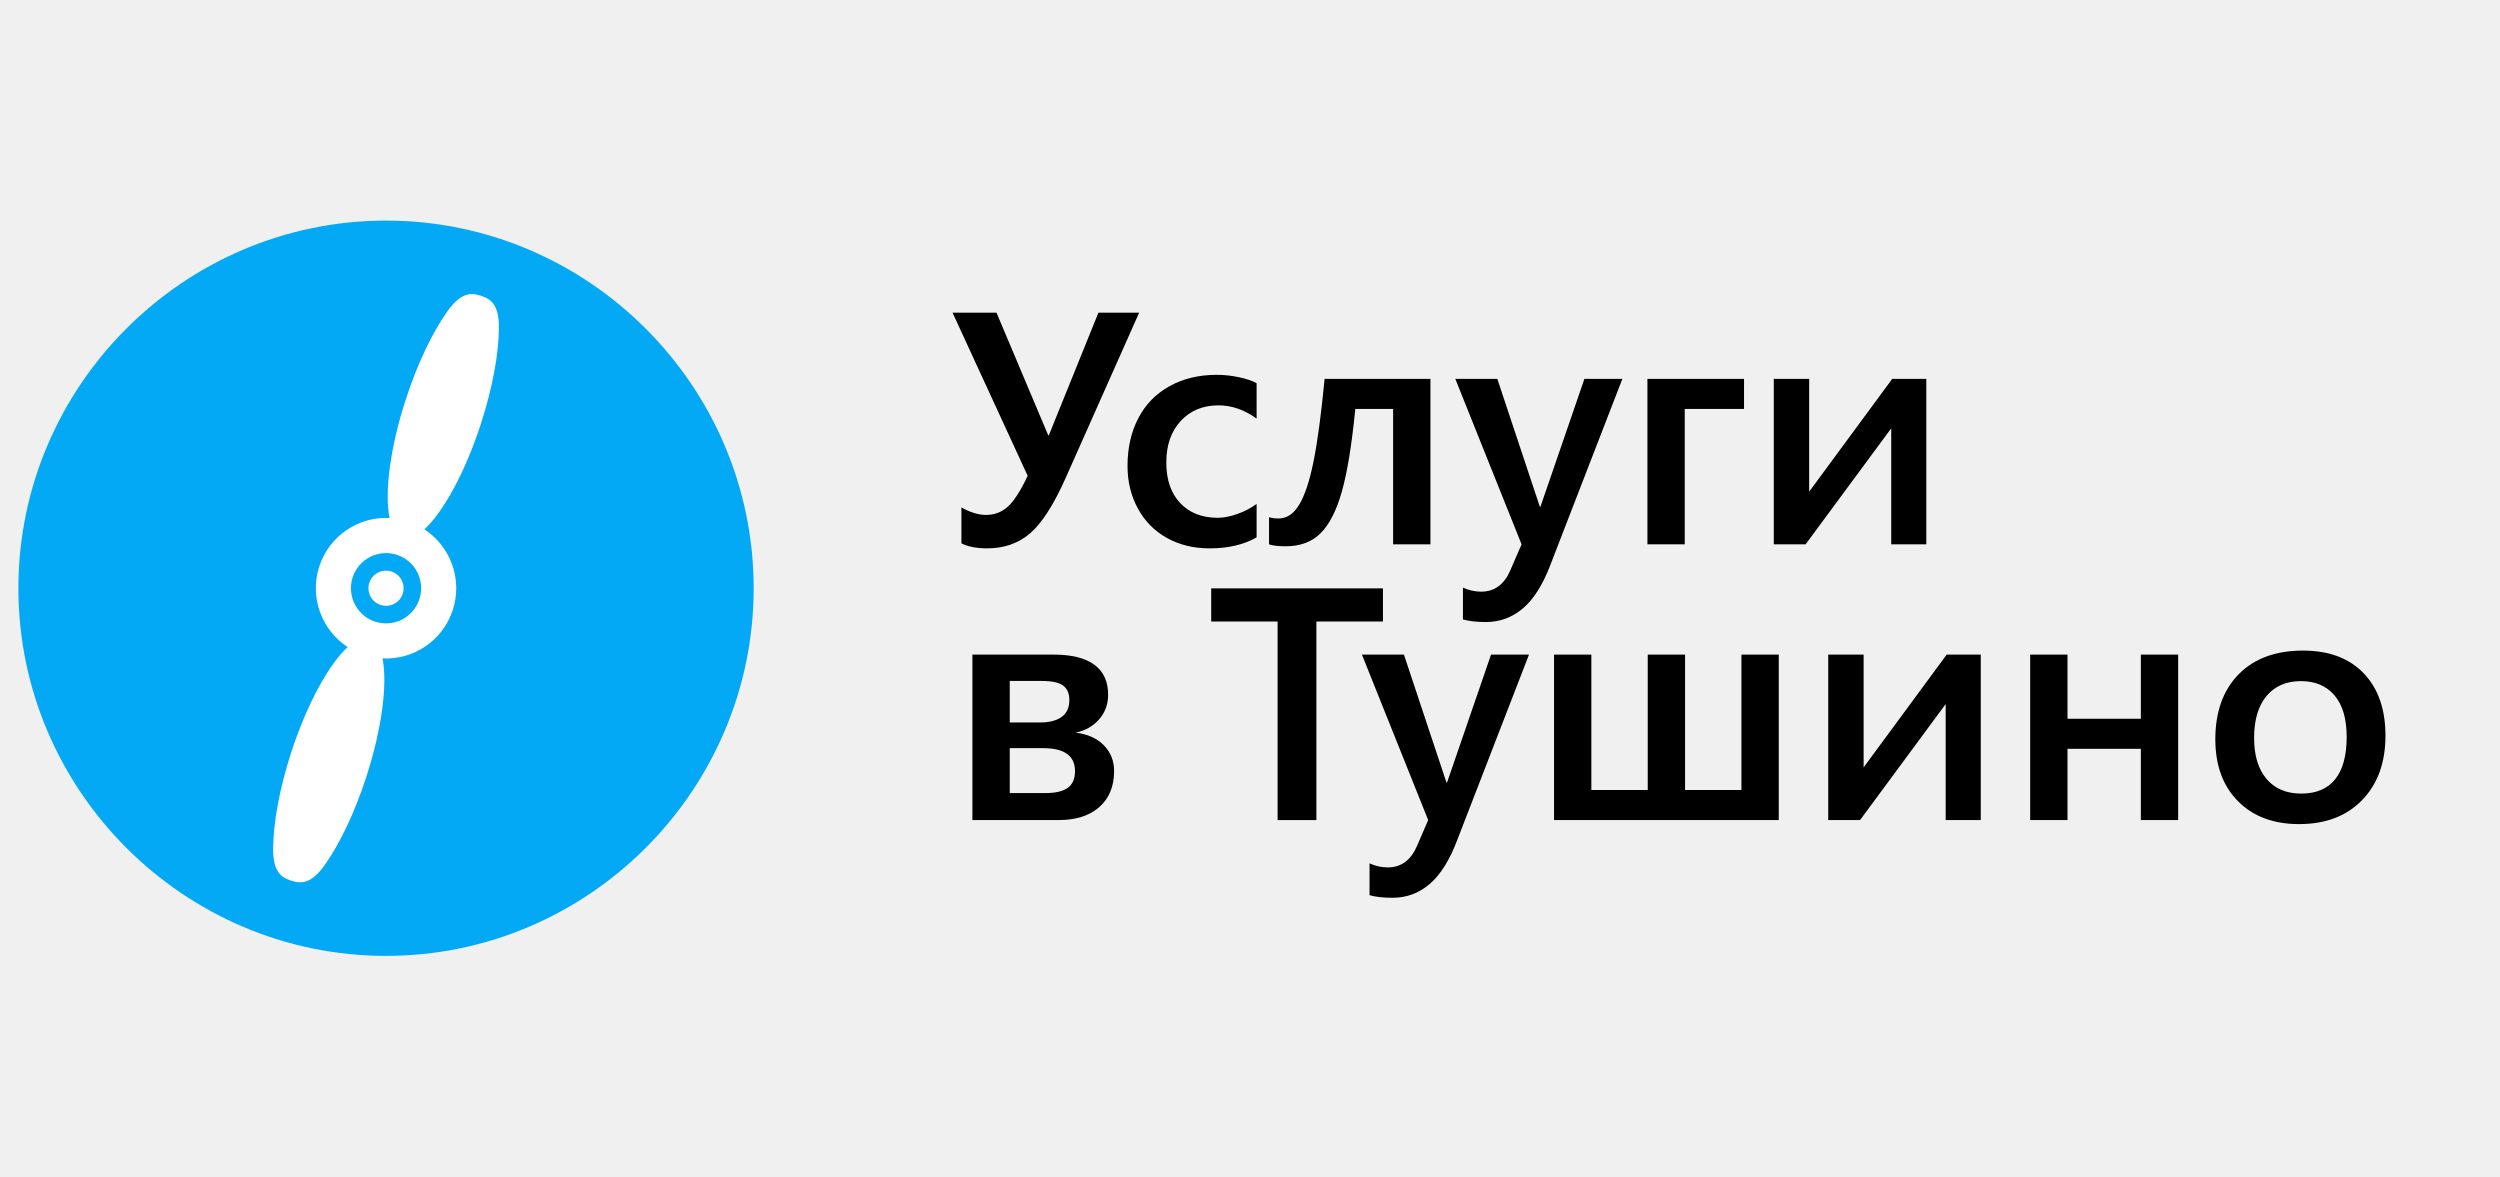
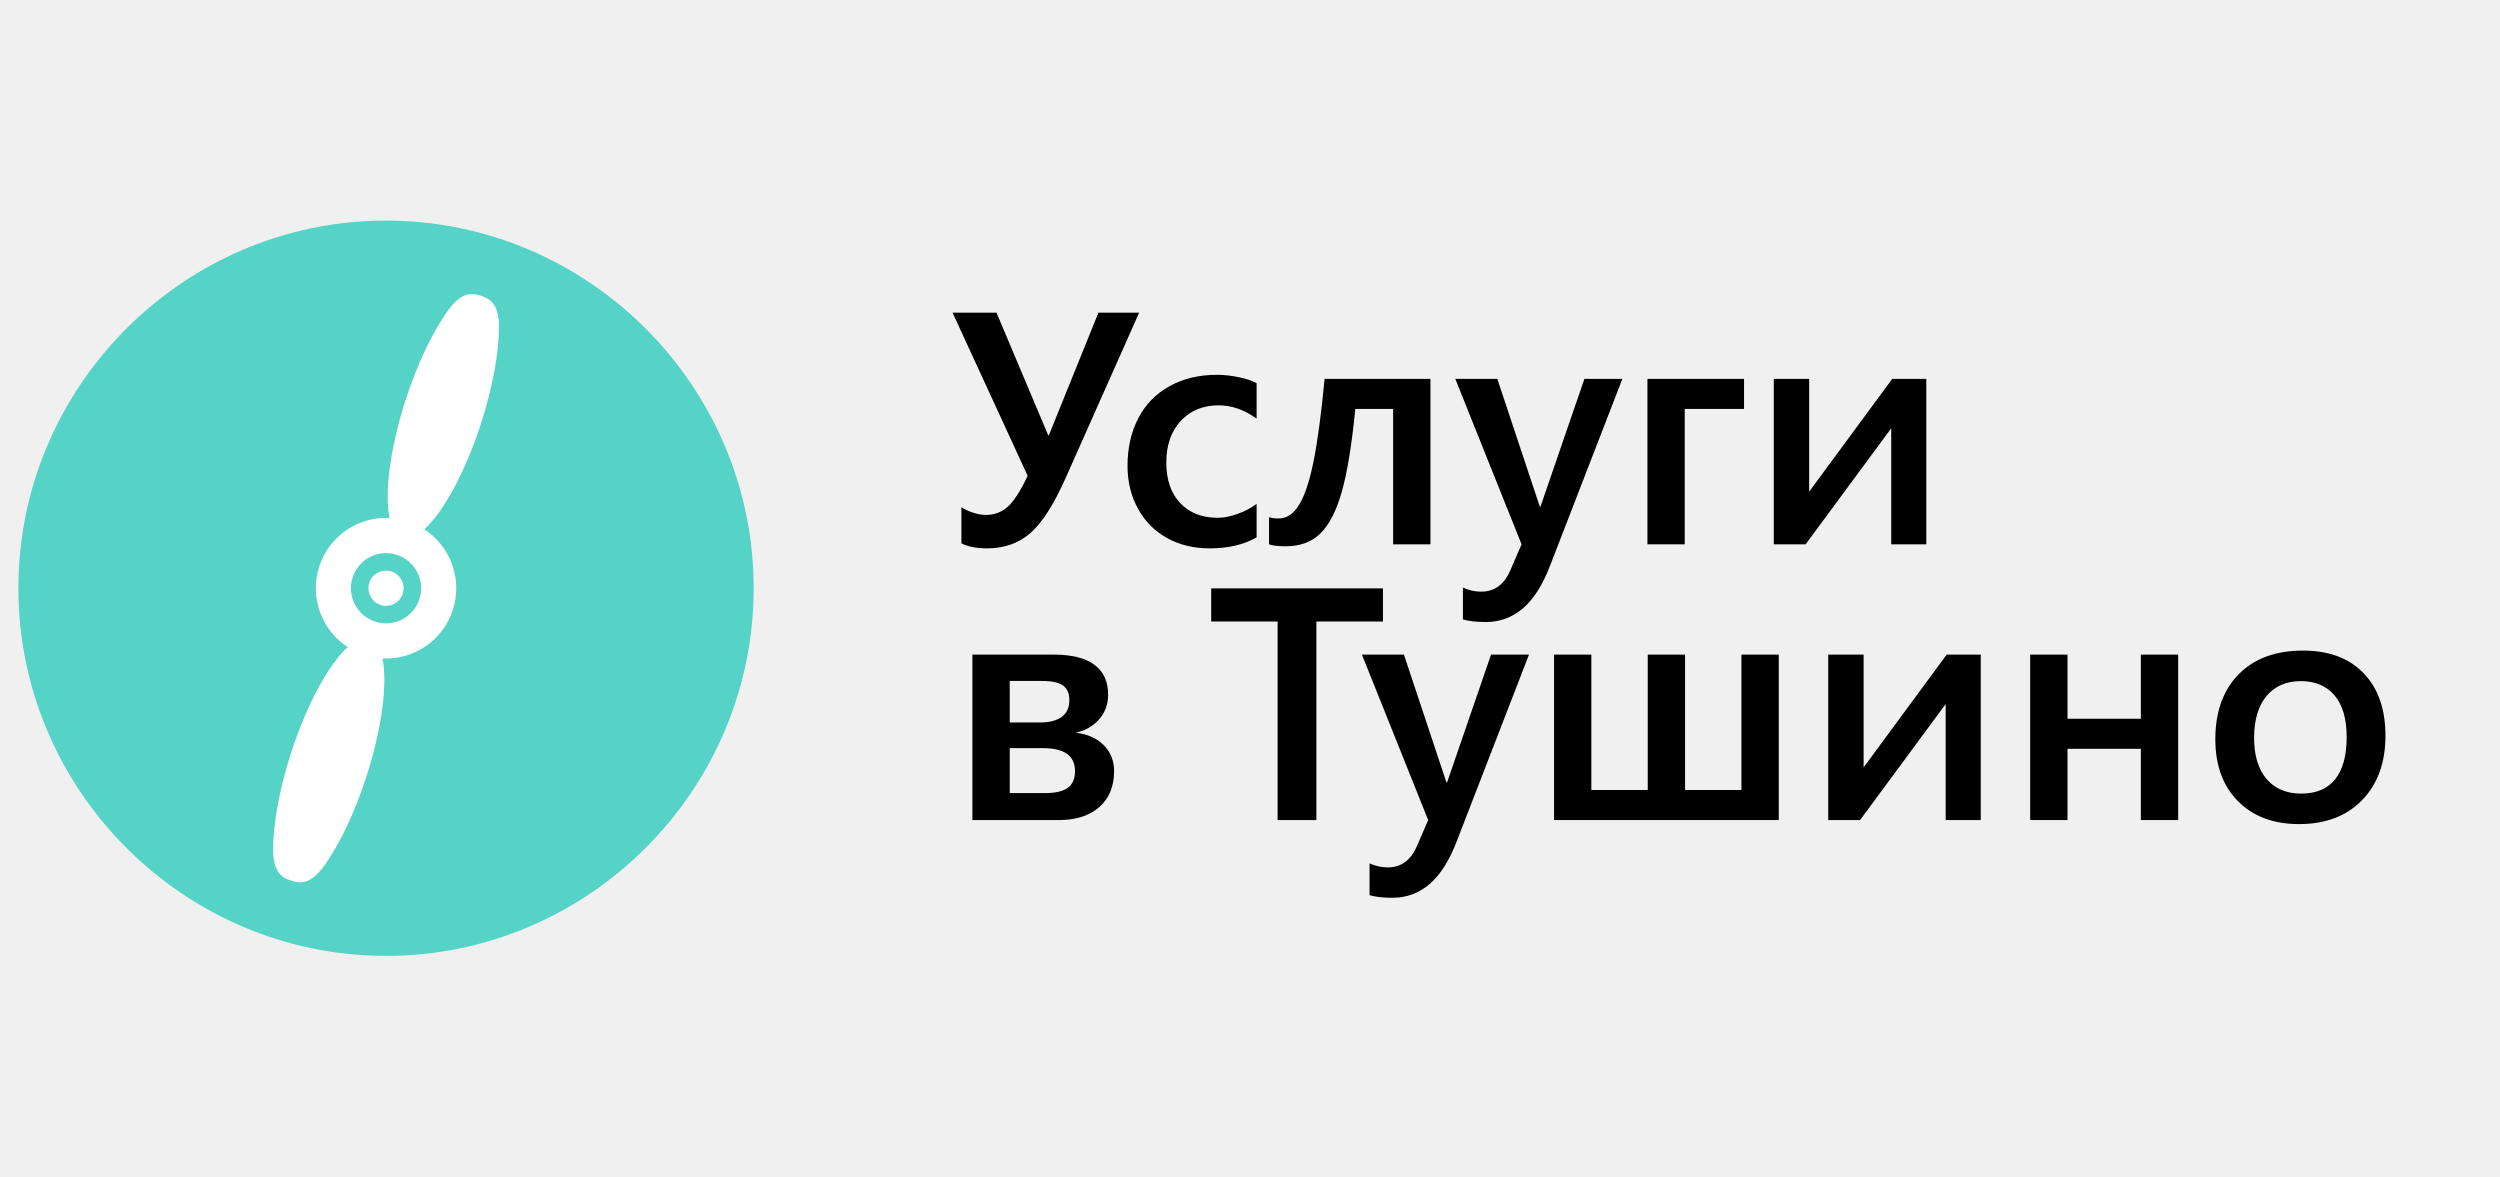
<svg xmlns="http://www.w3.org/2000/svg" version="1.1" x="0px" y="0px" viewBox="0 0 136 64" enable-background="new 0 0 136 64">
-   <path fill="#03A9F4" d="M21,12C10,12,1,21,1,32s9,20,20,20s20-9,20-20S32,12,21,12z" />
+   <path fill="#56D3C7" d="M21,12C10,12,1,21,1,32s9,20,20,20s20-9,20-20S32,12,21,12z" />
  <circle fill="#FFFFFF" cx="21" cy="32" r="0.956" />
  <path fill="#FFFFFF" d="M24.632,33.181c0.545-1.68-0.134-3.463-1.545-4.384c1.024-0.938,2.214-3.091,3.073-5.738 c0.637-1.963,0.967-3.813,0.982-5.193c0.014-1.291-0.434-1.598-0.979-1.776c-0.545-0.177-1.088-0.192-1.835,0.86 c-0.798,1.126-1.617,2.817-2.254,4.779c-0.859,2.647-1.16,5.089-0.882,6.45c-1.682-0.086-3.279,0.957-3.824,2.637 c-0.545,1.68,0.134,3.463,1.545,4.384c-1.024,0.938-2.214,3.091-3.073,5.738c-0.637,1.963-0.967,3.813-0.982,5.193 c-0.014,1.291,0.434,1.598,0.979,1.776c0.545,0.177,1.088,0.192,1.835-0.86c0.798-1.126,1.617-2.817,2.254-4.779 c0.859-2.647,1.16-5.089,0.882-6.45C22.49,35.904,24.087,34.861,24.632,33.181z M20.41,33.818 c-1.003-0.326-1.552-1.405-1.226-2.409c0.326-1.004,1.403-1.554,2.406-1.227c1.003,0.326,1.552,1.405,1.226,2.409 C22.49,33.595,21.413,34.144,20.41,33.818z" />
  <path fill="currentColor" d="M53.69,29.831c-0.563,0-1.025-0.091-1.389-0.272v-1.96c0.188,0.117,0.402,0.215,0.646,0.294 s0.474,0.119,0.69,0.119c0.457,0,0.853-0.149,1.187-0.448s0.694-0.858,1.081-1.679l-4.087-8.877h2.391l2.813,6.671h0.035 l2.698-6.671h2.215l-4.017,9.035c-0.645,1.436-1.283,2.426-1.916,2.971S54.622,29.831,53.69,29.831z" />
  <path fill="currentColor" d="M68.359,29.233c-0.691,0.398-1.544,0.598-2.558,0.598c-0.867,0-1.64-0.188-2.315-0.563 c-0.678-0.375-1.205-0.908-1.582-1.6c-0.379-0.691-0.567-1.465-0.567-2.32c0-0.979,0.194-1.843,0.585-2.593 c0.389-0.75,0.954-1.332,1.695-1.745s1.602-0.62,2.58-0.62c0.381,0,0.776,0.042,1.187,0.127s0.735,0.195,0.976,0.33v1.925 c-0.662-0.48-1.354-0.721-2.074-0.721c-0.844,0-1.528,0.283-2.053,0.848s-0.786,1.32-0.786,2.263c0,0.938,0.252,1.673,0.756,2.206 s1.187,0.8,2.048,0.8c0.311,0,0.659-0.067,1.046-0.202s0.741-0.319,1.063-0.554V29.233z" />
  <path fill="currentColor" d="M75.786,29.611v-7.365h-2.057c-0.193,1.957-0.438,3.457-0.734,4.5s-0.683,1.799-1.16,2.268 s-1.105,0.703-1.885,0.703c-0.422,0-0.727-0.035-0.914-0.105v-1.477c0.141,0.047,0.313,0.07,0.519,0.07 c0.445,0,0.818-0.249,1.12-0.747s0.562-1.277,0.778-2.338s0.419-2.563,0.606-4.509h5.757v9H75.786z" />
  <path fill="currentColor" d="M80.831,33.839c-0.504,0-0.92-0.047-1.248-0.141v-1.732c0.322,0.146,0.653,0.22,0.993,0.22 c0.721,0,1.248-0.384,1.582-1.151l0.615-1.424l-3.604-9h2.285l2.312,6.952h0.035l2.391-6.952h2.065l-3.902,10.081 c-0.41,1.09-0.908,1.887-1.494,2.391C82.275,33.587,81.599,33.839,80.831,33.839z" />
  <path fill="currentColor" d="M91.65,22.246v7.365h-2.03v-9h5.256v1.635H91.65z" />
  <path fill="currentColor" d="M102.883,29.611V23.3l-4.658,6.311h-1.731v-9h1.925v6.135l4.518-6.135h1.854v9H102.883z" />
  <path fill="currentColor" d="M60.607,41.948c0,0.826-0.267,1.477-0.8,1.951s-1.269,0.712-2.206,0.712h-4.702v-9h4.43 c0.967,0,1.7,0.183,2.202,0.549c0.5,0.366,0.751,0.91,0.751,1.631c0,0.527-0.166,0.977-0.497,1.349s-0.754,0.611-1.27,0.717 c0.645,0.076,1.154,0.303,1.529,0.681S60.607,41.386,60.607,41.948z M58.173,38.081c0-0.352-0.111-0.612-0.334-0.782 s-0.609-0.255-1.16-0.255H54.93v2.259h1.644c0.51,0,0.903-0.102,1.183-0.304C58.033,38.797,58.173,38.491,58.173,38.081z M58.48,41.948c0-0.832-0.577-1.248-1.731-1.248H54.93v2.443h1.951c0.533,0,0.933-0.094,1.199-0.281S58.48,42.37,58.48,41.948z" />
  <path fill="currentColor" d="M71.611,33.81v10.802h-2.109V33.81H65.89v-1.802h9.343v1.802H71.611z" />
  <path fill="currentColor" d="M75.751,48.839c-0.504,0-0.92-0.047-1.248-0.141v-1.731c0.322,0.146,0.653,0.22,0.993,0.22 c0.721,0,1.248-0.384,1.582-1.151l0.615-1.424l-3.604-9h2.285l2.312,6.952h0.035l2.391-6.952h2.065l-3.902,10.081 c-0.41,1.09-0.908,1.887-1.494,2.391S76.519,48.839,75.751,48.839z" />
  <path fill="currentColor" d="M84.54,44.611v-9h2.03v7.365h3.067v-7.365h2.03v7.365h3.067v-7.365h2.03v9H84.54z" />
  <path fill="currentColor" d="M105.845,44.611v-6.311l-4.658,6.311h-1.731v-9h1.925v6.135l4.518-6.135h1.854v9H105.845z" />
  <path fill="currentColor" d="M116.462,44.611v-3.876h-3.99v3.876h-2.03v-9h2.03v3.489h3.99v-3.489h2.03v9H116.462z" />
  <path fill="currentColor" d="M129.769,40.023c0,1.459-0.422,2.625-1.266,3.498s-1.989,1.31-3.437,1.31 c-1.389,0-2.495-0.415-3.317-1.244c-0.824-0.829-1.235-1.952-1.235-3.37c0-1.494,0.422-2.672,1.266-3.533s2.013-1.292,3.507-1.292 c1.406,0,2.505,0.411,3.296,1.234S129.769,38.582,129.769,40.023z M127.659,40.094c0-0.996-0.222-1.752-0.664-2.268 s-1.05-0.773-1.823-0.773c-0.797,0-1.421,0.27-1.872,0.809s-0.677,1.301-0.677,2.285c0,0.955,0.226,1.697,0.677,2.228 s1.081,0.796,1.89,0.796c0.814,0,1.43-0.261,1.846-0.782S127.659,41.102,127.659,40.094z" />
</svg>
